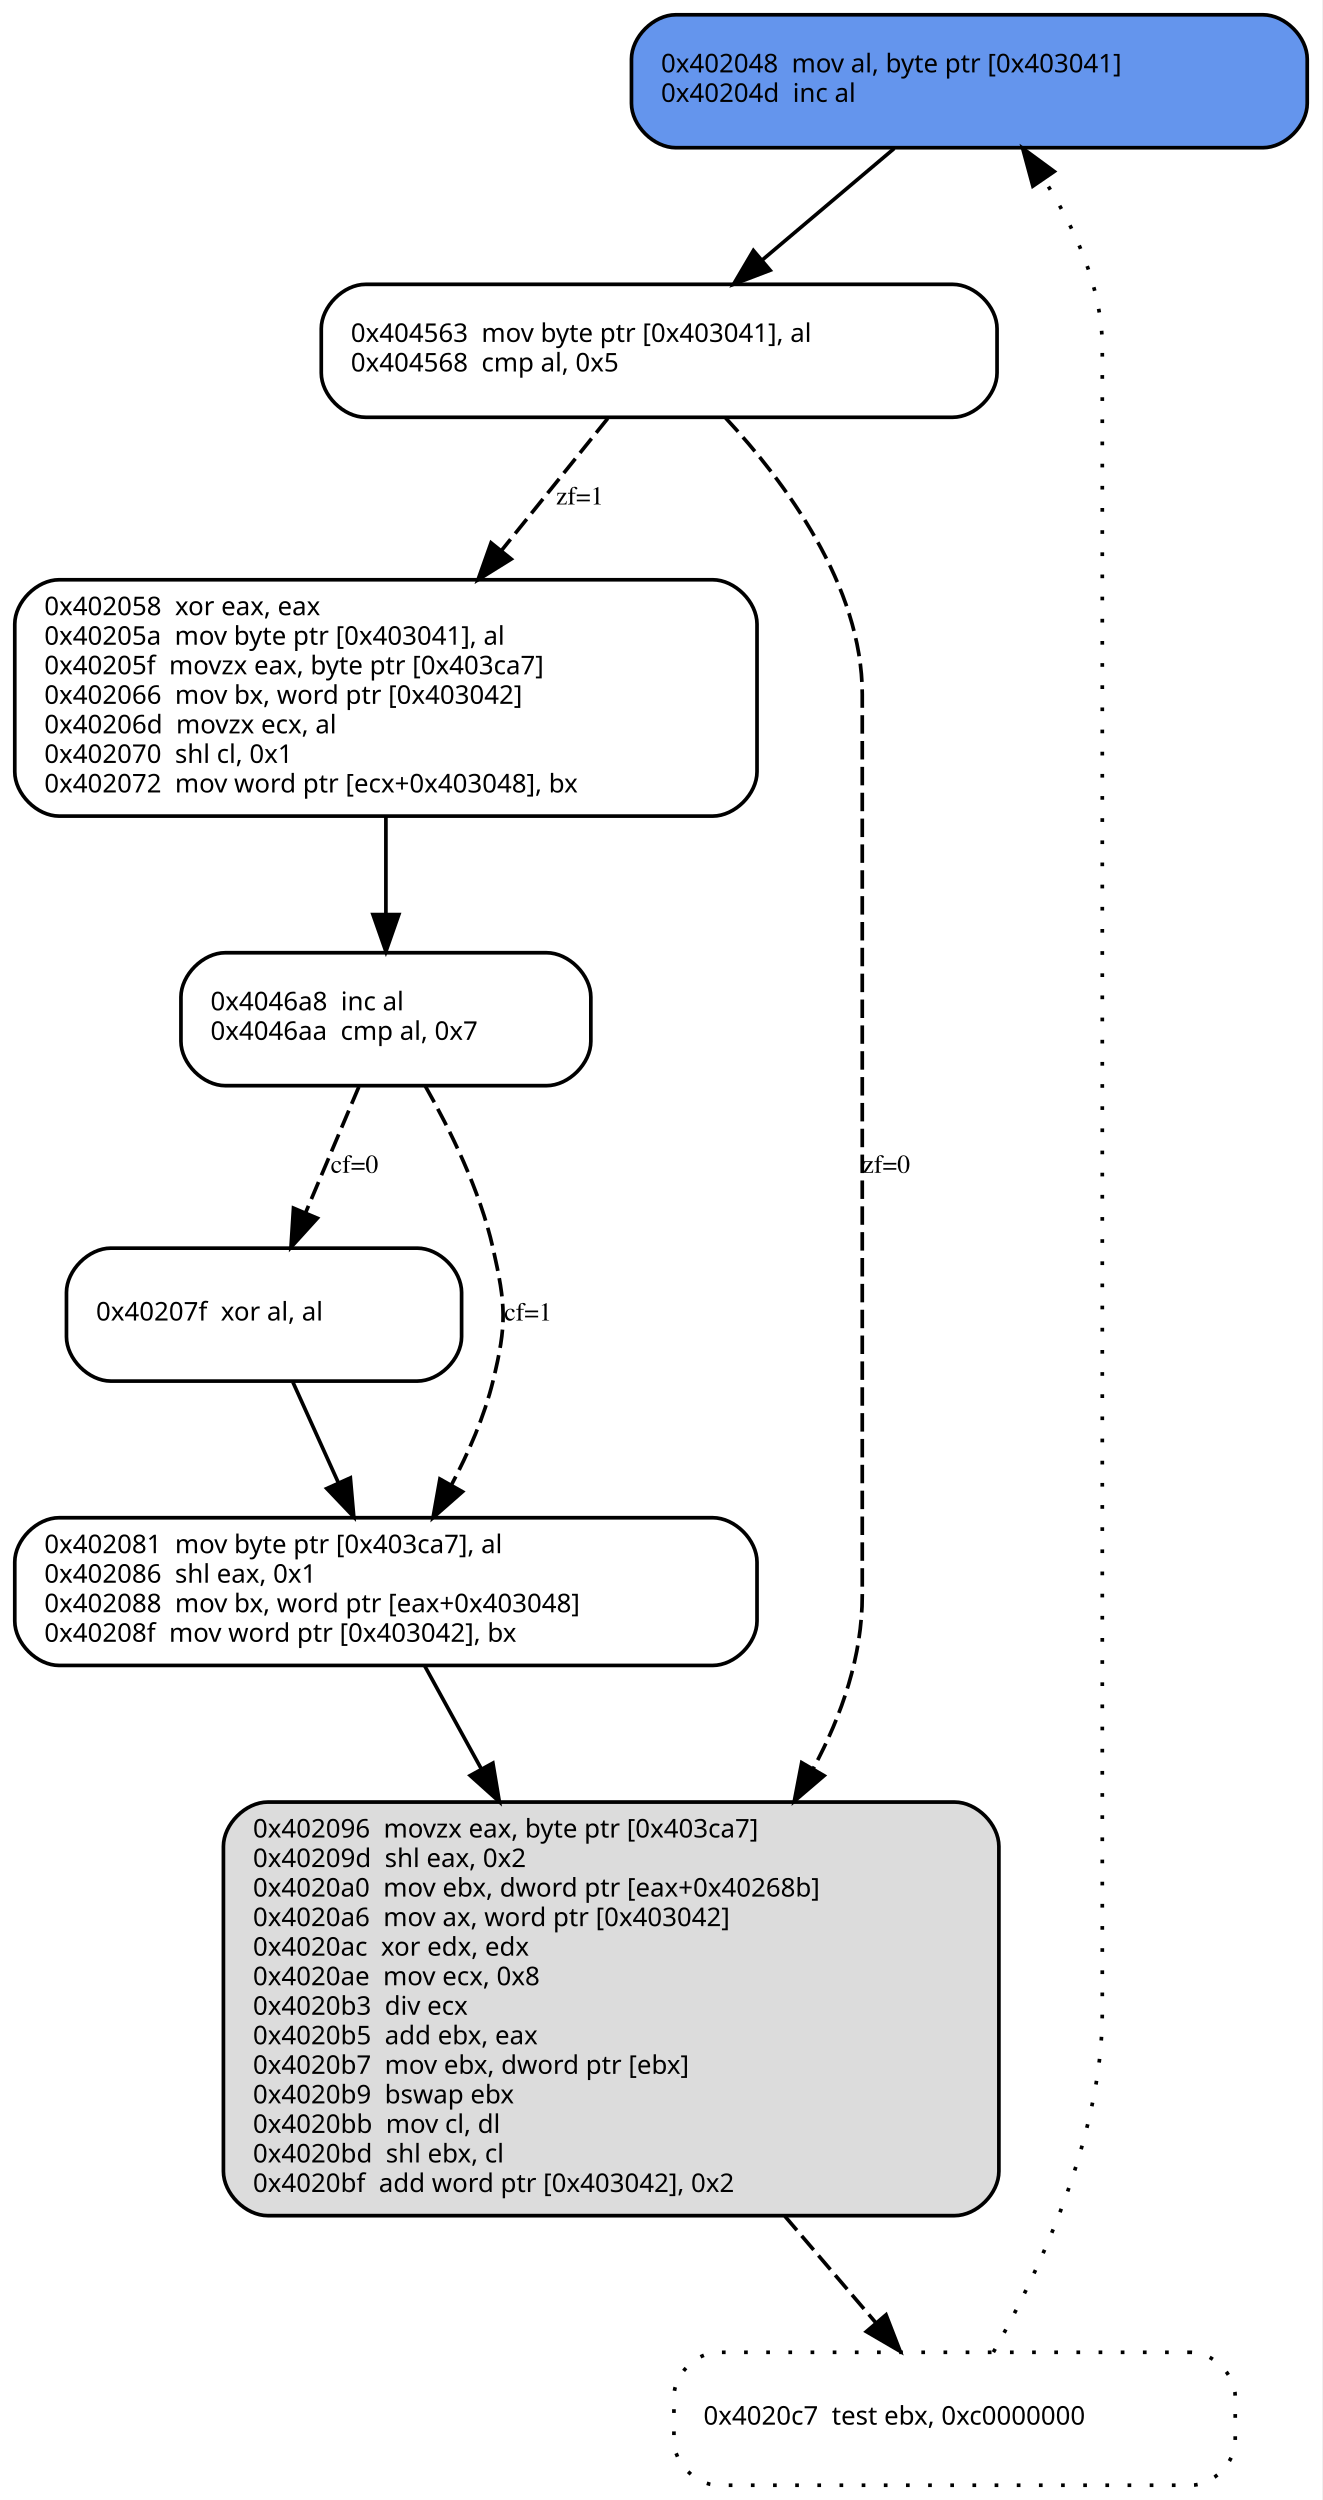
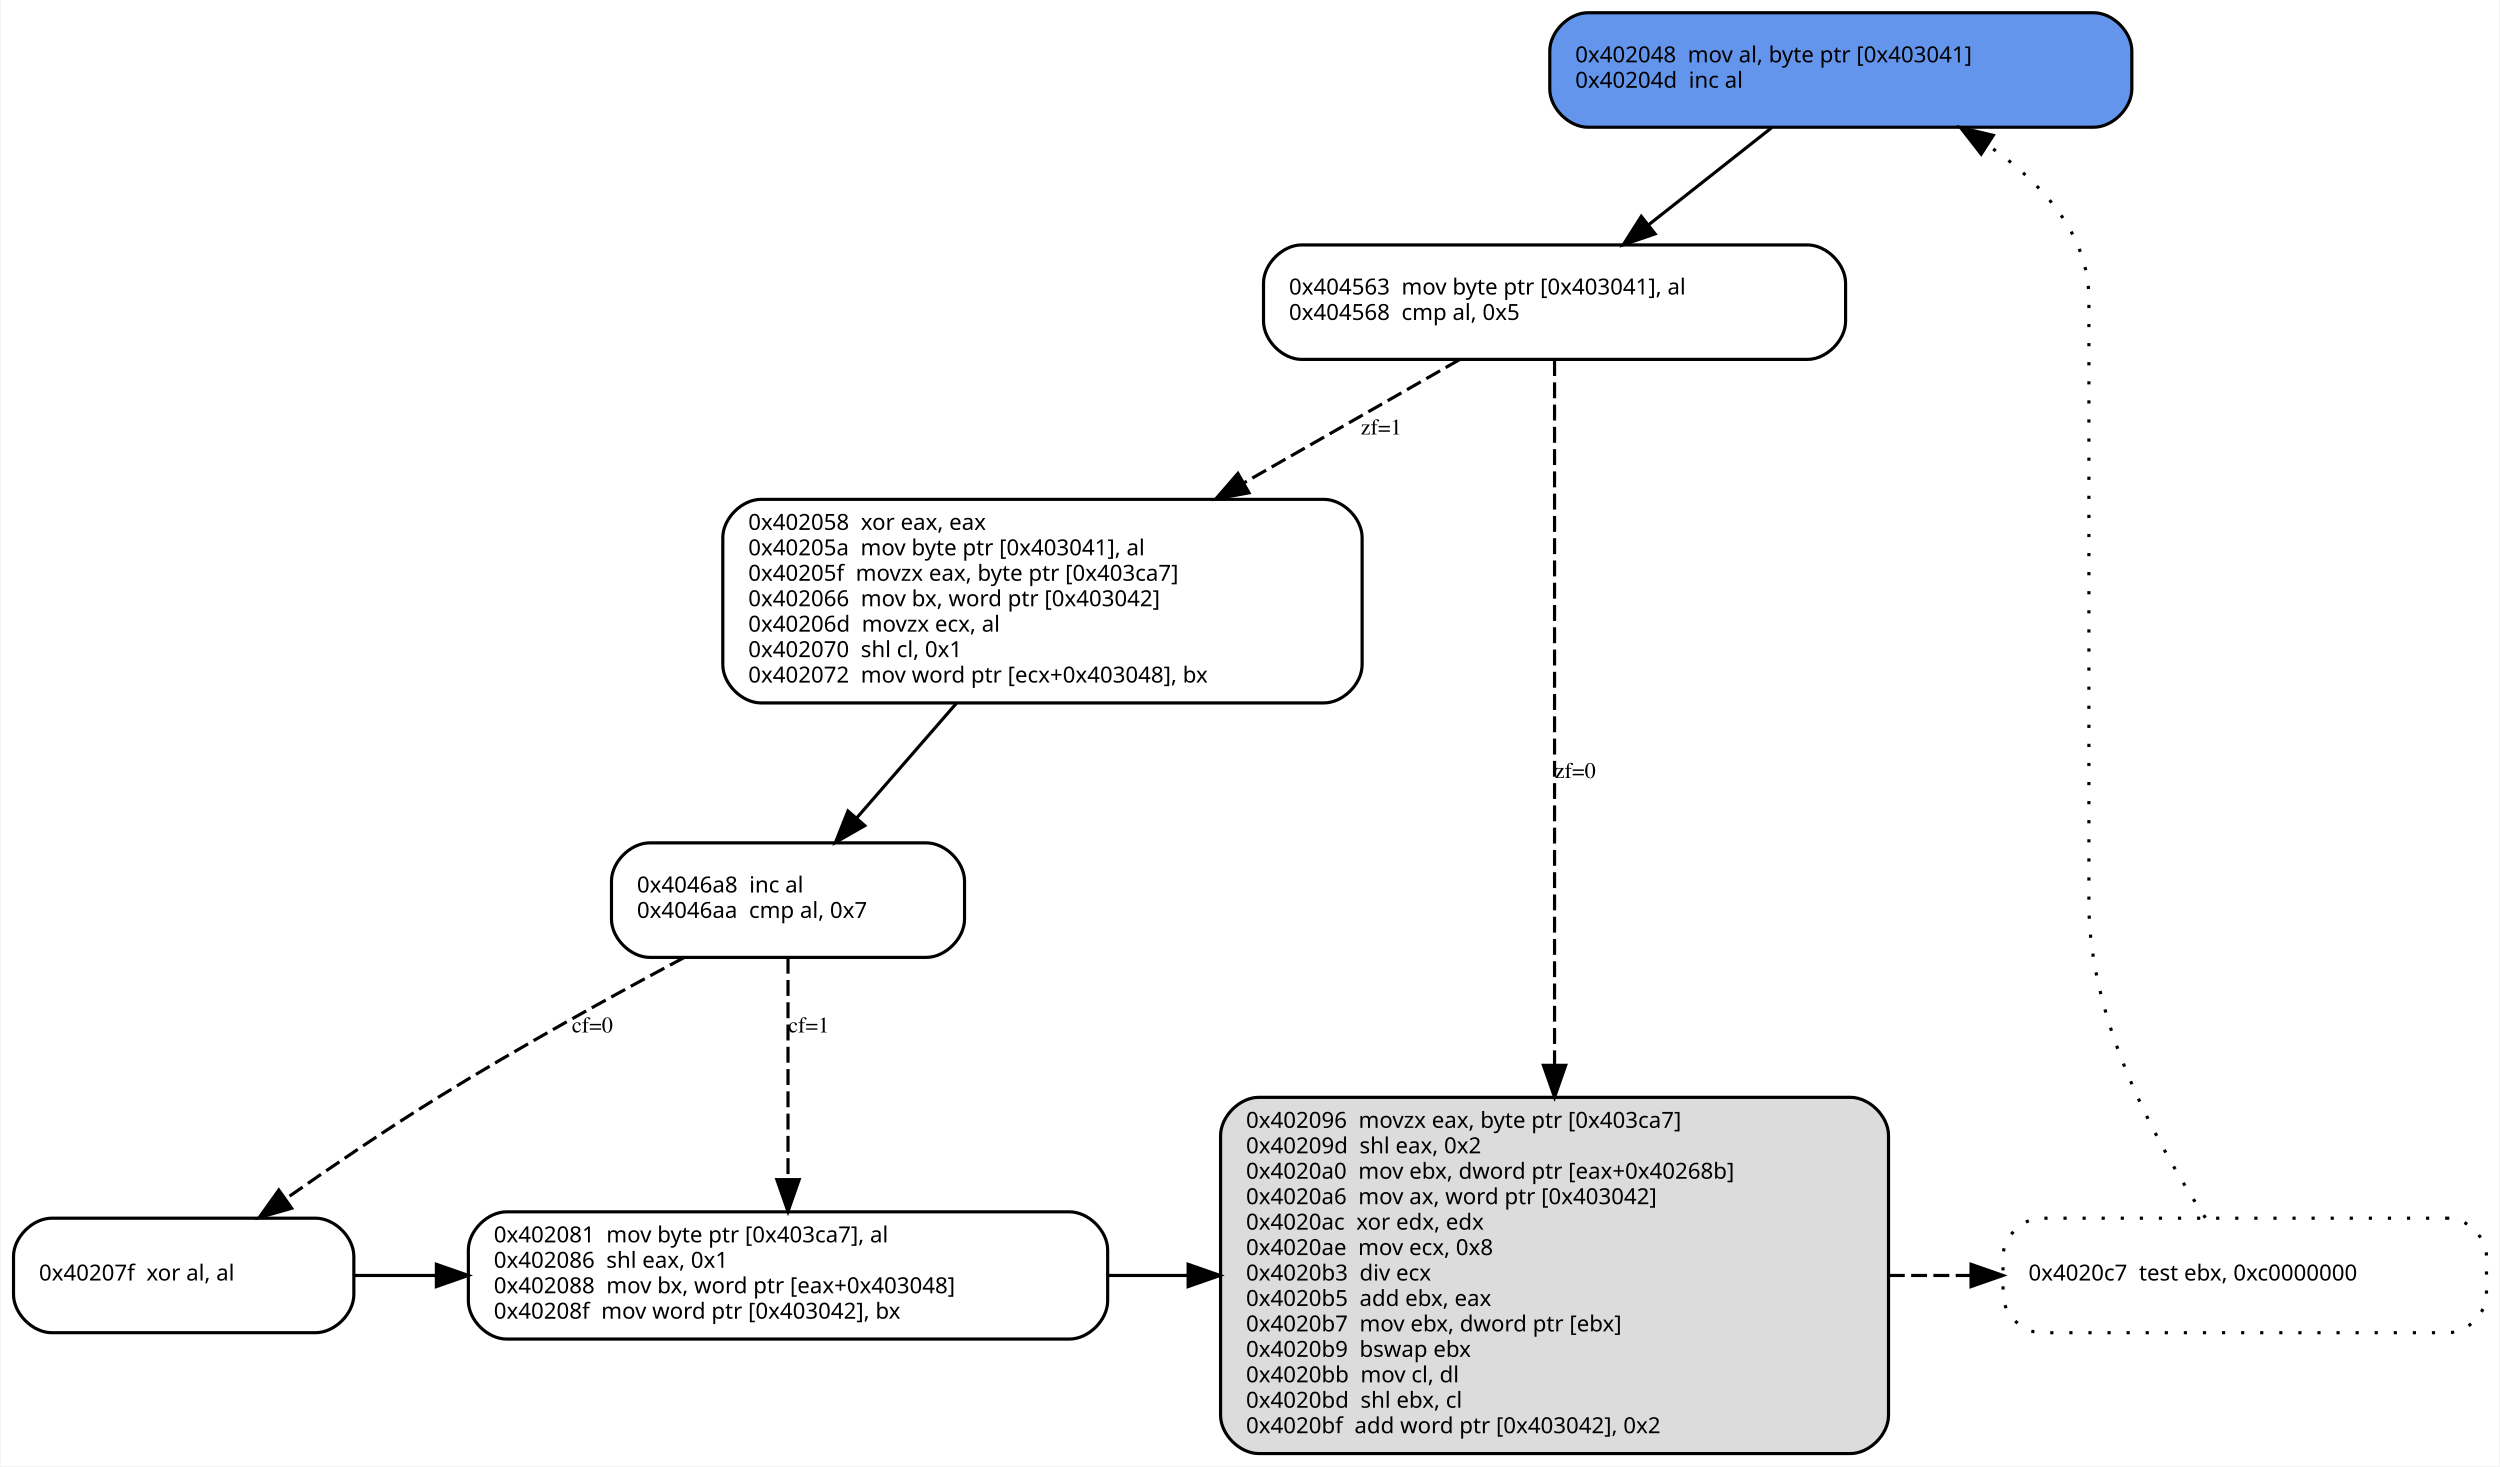
- <svg xmlns="http://www.w3.org/2000/svg" width="358pt" height="677pt" viewBox="0.00 0.00 358.00 677.00">
-   <g id="graph0" class="graph" transform="scale(1 1) rotate(0) translate(4 673)">
-     <polygon fill="white" stroke="none" points="-4,4 -4,-673 354,-673 354,4 -4,4" />
+ <svg xmlns="http://www.w3.org/2000/svg" width="786pt" height="461pt" viewBox="0.00 0.00 785.50 461.00">
+   <g id="graph0" class="graph" transform="scale(1 1) rotate(0) translate(4 457)">
+     <polygon fill="white" stroke="none" points="-4,4 -4,-457 781.5,-457 781.5,4 -4,4" />
    <g id="node1" class="node">
-       <path fill="cornflowerblue" stroke="black" d="M338,-669C338,-669 179,-669 179,-669 173,-669 167,-663 167,-657 167,-657 167,-645 167,-645 167,-639 173,-633 179,-633 179,-633 338,-633 338,-633 344,-633 350,-639 350,-645 350,-645 350,-657 350,-657 350,-663 344,-669 338,-669" />
-       <text text-anchor="start" x="175" y="-653.4" font-family="Source Code Pro" font-size="7.00">0x402048  mov al, byte ptr [0x403041]</text>
-       <text text-anchor="start" x="175" y="-645.4" font-family="Source Code Pro" font-size="7.00">0x40204d  inc al</text>
+       <path fill="cornflowerblue" stroke="black" d="M654,-453C654,-453 495,-453 495,-453 489,-453 483,-447 483,-441 483,-441 483,-429 483,-429 483,-423 489,-417 495,-417 495,-417 654,-417 654,-417 660,-417 666,-423 666,-429 666,-429 666,-441 666,-441 666,-447 660,-453 654,-453" />
+       <text text-anchor="start" x="491" y="-437.4" font-family="Source Code Pro" font-size="7.00">0x402048  mov al, byte ptr [0x403041]</text>
+       <text text-anchor="start" x="491" y="-429.4" font-family="Source Code Pro" font-size="7.00">0x40204d  inc al</text>
    </g>
    <g id="node2" class="node">
-       <path fill="none" stroke="black" d="M254,-596C254,-596 95,-596 95,-596 89,-596 83,-590 83,-584 83,-584 83,-572 83,-572 83,-566 89,-560 95,-560 95,-560 254,-560 254,-560 260,-560 266,-566 266,-572 266,-572 266,-584 266,-584 266,-590 260,-596 254,-596" />
-       <text text-anchor="start" x="91" y="-580.4" font-family="Source Code Pro" font-size="7.00">0x404563  mov byte ptr [0x403041], al</text>
-       <text text-anchor="start" x="91" y="-572.4" font-family="Source Code Pro" font-size="7.00">0x404568  cmp al, 0x5</text>
+       <path fill="none" stroke="black" d="M564,-380C564,-380 405,-380 405,-380 399,-380 393,-374 393,-368 393,-368 393,-356 393,-356 393,-350 399,-344 405,-344 405,-344 564,-344 564,-344 570,-344 576,-350 576,-356 576,-356 576,-368 576,-368 576,-374 570,-380 564,-380" />
+       <text text-anchor="start" x="401" y="-364.4" font-family="Source Code Pro" font-size="7.00">0x404563  mov byte ptr [0x403041], al</text>
+       <text text-anchor="start" x="401" y="-356.4" font-family="Source Code Pro" font-size="7.00">0x404568  cmp al, 0x5</text>
    </g>
    <g id="edge1" class="edge">
-       <path fill="none" stroke="black" d="M238.166,-632.813C227.435,-623.743 214.106,-612.477 202.422,-602.6" />
-       <polygon fill="black" stroke="black" points="204.544,-599.811 194.647,-596.029 200.025,-605.157 204.544,-599.811" />
+       <path fill="none" stroke="black" d="M552.714,-416.813C541.106,-407.656 526.661,-396.26 514.055,-386.316" />
+       <polygon fill="black" stroke="black" points="516.105,-383.475 506.086,-380.029 511.769,-388.97 516.105,-383.475" />
    </g>
    <g id="node3" class="node">
-       <path fill="none" stroke="black" d="M189,-516C189,-516 12,-516 12,-516 6,-516 0,-510 0,-504 0,-504 0,-464 0,-464 0,-458 6,-452 12,-452 12,-452 189,-452 189,-452 195,-452 201,-458 201,-464 201,-464 201,-504 201,-504 201,-510 195,-516 189,-516" />
-       <text text-anchor="start" x="8" y="-506.4" font-family="Source Code Pro" font-size="7.00">0x402058  xor eax, eax</text>
-       <text text-anchor="start" x="8" y="-498.4" font-family="Source Code Pro" font-size="7.00">0x40205a  mov byte ptr [0x403041], al</text>
-       <text text-anchor="start" x="8" y="-490.4" font-family="Source Code Pro" font-size="7.00">0x40205f  movzx eax, byte ptr [0x403ca7]</text>
-       <text text-anchor="start" x="8" y="-482.4" font-family="Source Code Pro" font-size="7.00">0x402066  mov bx, word ptr [0x403042]</text>
-       <text text-anchor="start" x="8" y="-474.4" font-family="Source Code Pro" font-size="7.00">0x40206d  movzx ecx, al</text>
-       <text text-anchor="start" x="8" y="-466.4" font-family="Source Code Pro" font-size="7.00">0x402070  shl cl, 0x1</text>
-       <text text-anchor="start" x="8" y="-458.4" font-family="Source Code Pro" font-size="7.00">0x402072  mov word ptr [ecx+0x403048], bx</text>
+       <path fill="none" stroke="black" d="M412,-300C412,-300 235,-300 235,-300 229,-300 223,-294 223,-288 223,-288 223,-248 223,-248 223,-242 229,-236 235,-236 235,-236 412,-236 412,-236 418,-236 424,-242 424,-248 424,-248 424,-288 424,-288 424,-294 418,-300 412,-300" />
+       <text text-anchor="start" x="231" y="-290.4" font-family="Source Code Pro" font-size="7.00">0x402058  xor eax, eax</text>
+       <text text-anchor="start" x="231" y="-282.4" font-family="Source Code Pro" font-size="7.00">0x40205a  mov byte ptr [0x403041], al</text>
+       <text text-anchor="start" x="231" y="-274.4" font-family="Source Code Pro" font-size="7.00">0x40205f  movzx eax, byte ptr [0x403ca7]</text>
+       <text text-anchor="start" x="231" y="-266.4" font-family="Source Code Pro" font-size="7.00">0x402066  mov bx, word ptr [0x403042]</text>
+       <text text-anchor="start" x="231" y="-258.4" font-family="Source Code Pro" font-size="7.00">0x40206d  movzx ecx, al</text>
+       <text text-anchor="start" x="231" y="-250.4" font-family="Source Code Pro" font-size="7.00">0x402070  shl cl, 0x1</text>
+       <text text-anchor="start" x="231" y="-242.4" font-family="Source Code Pro" font-size="7.00">0x402072  mov word ptr [ecx+0x403048], bx</text>
    </g>
    <g id="edge2" class="edge">
-       <path fill="none" stroke="black" stroke-dasharray="5,2" d="M160.581,-559.696C152.476,-549.619 141.91,-536.483 131.904,-524.042" />
-       <polygon fill="black" stroke="black" points="134.435,-521.605 125.44,-516.007 128.981,-525.993 134.435,-521.605" />
-       <text text-anchor="middle" x="153" y="-536.4" font-family="Times,serif" font-size="7.00">zf=1</text>
+       <path fill="none" stroke="black" stroke-dasharray="5,2" d="M454.594,-343.911C435.564,-333.037 410.191,-318.537 386.838,-305.193" />
+       <polygon fill="black" stroke="black" points="388.423,-302.068 378.004,-300.145 384.95,-308.145 388.423,-302.068" />
+       <text text-anchor="middle" x="430" y="-320.4" font-family="Times,serif" font-size="7.00">zf=1</text>
    </g>
    <g id="node7" class="node">
-       <path fill="gainsboro" stroke="black" d="M254.5,-185C254.5,-185 68.5,-185 68.5,-185 62.5,-185 56.5,-179 56.5,-173 56.5,-173 56.5,-85 56.5,-85 56.5,-79 62.5,-73 68.5,-73 68.5,-73 254.5,-73 254.5,-73 260.5,-73 266.5,-79 266.5,-85 266.5,-85 266.5,-173 266.5,-173 266.5,-179 260.5,-185 254.5,-185" />
-       <text text-anchor="start" x="64.5" y="-175.4" font-family="Source Code Pro" font-size="7.00">0x402096  movzx eax, byte ptr [0x403ca7]</text>
-       <text text-anchor="start" x="64.5" y="-167.4" font-family="Source Code Pro" font-size="7.00">0x40209d  shl eax, 0x2</text>
-       <text text-anchor="start" x="64.5" y="-159.4" font-family="Source Code Pro" font-size="7.00">0x4020a0  mov ebx, dword ptr [eax+0x40268b]</text>
-       <text text-anchor="start" x="64.5" y="-151.4" font-family="Source Code Pro" font-size="7.00">0x4020a6  mov ax, word ptr [0x403042]</text>
-       <text text-anchor="start" x="64.5" y="-143.4" font-family="Source Code Pro" font-size="7.00">0x4020ac  xor edx, edx</text>
-       <text text-anchor="start" x="64.5" y="-135.4" font-family="Source Code Pro" font-size="7.00">0x4020ae  mov ecx, 0x8</text>
-       <text text-anchor="start" x="64.5" y="-127.4" font-family="Source Code Pro" font-size="7.00">0x4020b3  div ecx</text>
-       <text text-anchor="start" x="64.5" y="-119.4" font-family="Source Code Pro" font-size="7.00">0x4020b5  add ebx, eax</text>
-       <text text-anchor="start" x="64.5" y="-111.4" font-family="Source Code Pro" font-size="7.00">0x4020b7  mov ebx, dword ptr [ebx]</text>
-       <text text-anchor="start" x="64.5" y="-103.4" font-family="Source Code Pro" font-size="7.00">0x4020b9  bswap ebx</text>
-       <text text-anchor="start" x="64.5" y="-95.4" font-family="Source Code Pro" font-size="7.00">0x4020bb  mov cl, dl</text>
-       <text text-anchor="start" x="64.5" y="-87.4" font-family="Source Code Pro" font-size="7.00">0x4020bd  shl ebx, cl</text>
-       <text text-anchor="start" x="64.5" y="-79.4" font-family="Source Code Pro" font-size="7.00">0x4020bf  add word ptr [0x403042], 0x2</text>
+       <path fill="gainsboro" stroke="black" d="M577.5,-112C577.5,-112 391.5,-112 391.5,-112 385.5,-112 379.5,-106 379.5,-100 379.5,-100 379.5,-12 379.5,-12 379.5,-6 385.5,-0 391.5,-0 391.5,-0 577.5,-0 577.5,-0 583.5,-0 589.5,-6 589.5,-12 589.5,-12 589.5,-100 589.5,-100 589.5,-106 583.5,-112 577.5,-112" />
+       <text text-anchor="start" x="387.5" y="-102.4" font-family="Source Code Pro" font-size="7.00">0x402096  movzx eax, byte ptr [0x403ca7]</text>
+       <text text-anchor="start" x="387.5" y="-94.4" font-family="Source Code Pro" font-size="7.00">0x40209d  shl eax, 0x2</text>
+       <text text-anchor="start" x="387.5" y="-86.4" font-family="Source Code Pro" font-size="7.00">0x4020a0  mov ebx, dword ptr [eax+0x40268b]</text>
+       <text text-anchor="start" x="387.5" y="-78.4" font-family="Source Code Pro" font-size="7.00">0x4020a6  mov ax, word ptr [0x403042]</text>
+       <text text-anchor="start" x="387.5" y="-70.4" font-family="Source Code Pro" font-size="7.00">0x4020ac  xor edx, edx</text>
+       <text text-anchor="start" x="387.5" y="-62.4" font-family="Source Code Pro" font-size="7.00">0x4020ae  mov ecx, 0x8</text>
+       <text text-anchor="start" x="387.5" y="-54.4" font-family="Source Code Pro" font-size="7.00">0x4020b3  div ecx</text>
+       <text text-anchor="start" x="387.5" y="-46.4" font-family="Source Code Pro" font-size="7.00">0x4020b5  add ebx, eax</text>
+       <text text-anchor="start" x="387.5" y="-38.4" font-family="Source Code Pro" font-size="7.00">0x4020b7  mov ebx, dword ptr [ebx]</text>
+       <text text-anchor="start" x="387.5" y="-30.4" font-family="Source Code Pro" font-size="7.00">0x4020b9  bswap ebx</text>
+       <text text-anchor="start" x="387.5" y="-22.4" font-family="Source Code Pro" font-size="7.00">0x4020bb  mov cl, dl</text>
+       <text text-anchor="start" x="387.5" y="-14.4" font-family="Source Code Pro" font-size="7.00">0x4020bd  shl ebx, cl</text>
+       <text text-anchor="start" x="387.5" y="-6.4" font-family="Source Code Pro" font-size="7.00">0x4020bf  add word ptr [0x403042], 0x2</text>
    </g>
    <g id="edge3" class="edge">
-       <path fill="none" stroke="black" stroke-dasharray="5,2" d="M192.509,-559.802C208.549,-542.556 229.5,-514.402 229.5,-485 229.5,-485 229.5,-485 229.5,-241 229.5,-224.624 224.052,-208.626 216.24,-194.103" />
-       <polygon fill="black" stroke="black" points="219.151,-192.146 211.098,-185.261 213.1,-195.665 219.151,-192.146" />
-       <text text-anchor="middle" x="236" y="-355.4" font-family="Times,serif" font-size="7.00">zf=0</text>
+       <path fill="none" stroke="black" stroke-dasharray="5,2" d="M484.5,-343.785C484.5,-301.944 484.5,-193.15 484.5,-122.237" />
+       <polygon fill="black" stroke="black" points="488,-122.062 484.5,-112.062 481,-122.062 488,-122.062" />
+       <text text-anchor="middle" x="491" y="-212.4" font-family="Times,serif" font-size="7.00">zf=0</text>
    </g>
    <g id="node4" class="node">
-       <path fill="none" stroke="black" d="M144,-415C144,-415 57,-415 57,-415 51,-415 45,-409 45,-403 45,-403 45,-391 45,-391 45,-385 51,-379 57,-379 57,-379 144,-379 144,-379 150,-379 156,-385 156,-391 156,-391 156,-403 156,-403 156,-409 150,-415 144,-415" />
-       <text text-anchor="start" x="53" y="-399.4" font-family="Source Code Pro" font-size="7.00">0x4046a8  inc al</text>
-       <text text-anchor="start" x="53" y="-391.4" font-family="Source Code Pro" font-size="7.00">0x4046aa  cmp al, 0x7</text>
+       <path fill="none" stroke="black" d="M287,-192C287,-192 200,-192 200,-192 194,-192 188,-186 188,-180 188,-180 188,-168 188,-168 188,-162 194,-156 200,-156 200,-156 287,-156 287,-156 293,-156 299,-162 299,-168 299,-168 299,-180 299,-180 299,-186 293,-192 287,-192" />
+       <text text-anchor="start" x="196" y="-176.4" font-family="Source Code Pro" font-size="7.00">0x4046a8  inc al</text>
+       <text text-anchor="start" x="196" y="-168.4" font-family="Source Code Pro" font-size="7.00">0x4046aa  cmp al, 0x7</text>
    </g>
    <g id="edge4" class="edge">
-       <path fill="none" stroke="black" d="M100.5,-451.832C100.5,-443.17 100.5,-433.831 100.5,-425.402" />
-       <polygon fill="black" stroke="black" points="104,-425.332 100.5,-415.332 97,-425.332 104,-425.332" />
+       <path fill="none" stroke="black" d="M296.416,-235.853C286.202,-224.108 274.731,-210.915 265.086,-199.824" />
+       <polygon fill="black" stroke="black" points="267.633,-197.419 258.43,-192.17 262.351,-202.012 267.633,-197.419" />
    </g>
    <g id="node5" class="node">
-       <path fill="none" stroke="black" d="M109,-335C109,-335 26,-335 26,-335 20,-335 14,-329 14,-323 14,-323 14,-311 14,-311 14,-305 20,-299 26,-299 26,-299 109,-299 109,-299 115,-299 121,-305 121,-311 121,-311 121,-323 121,-323 121,-329 115,-335 109,-335" />
-       <text text-anchor="start" x="22" y="-315.4" font-family="Source Code Pro" font-size="7.00">0x40207f  xor al, al</text>
+       <path fill="none" stroke="black" d="M95,-74C95,-74 12,-74 12,-74 6,-74 -7.10543e-15,-68 -7.10543e-15,-62 -7.10543e-15,-62 -7.10543e-15,-50 -7.10543e-15,-50 -7.10543e-15,-44 6,-38 12,-38 12,-38 95,-38 95,-38 101,-38 107,-44 107,-50 107,-50 107,-62 107,-62 107,-68 101,-74 95,-74" />
+       <text text-anchor="start" x="8" y="-54.4" font-family="Source Code Pro" font-size="7.00">0x40207f  xor al, al</text>
    </g>
    <g id="edge5" class="edge">
-       <path fill="none" stroke="black" stroke-dasharray="5,2" d="M93.176,-378.689C88.947,-368.692 83.537,-355.906 78.775,-344.651" />
-       <polygon fill="black" stroke="black" points="81.923,-343.108 74.803,-335.262 75.476,-345.836 81.923,-343.108" />
-       <text text-anchor="middle" x="92" y="-355.4" font-family="Times,serif" font-size="7.00">cf=0</text>
+       <path fill="none" stroke="black" stroke-dasharray="5,2" d="M210.781,-155.919C188.652,-144.11 158.937,-127.747 133.5,-112 117.479,-102.082 100.193,-90.337 85.804,-80.253" />
+       <polygon fill="black" stroke="black" points="87.444,-77.126 77.256,-74.22 83.407,-82.846 87.444,-77.126" />
+       <text text-anchor="middle" x="182" y="-132.4" font-family="Times,serif" font-size="7.00">cf=0</text>
    </g>
    <g id="node6" class="node">
-       <path fill="none" stroke="black" d="M189,-262C189,-262 12,-262 12,-262 6,-262 0,-256 0,-250 0,-250 0,-234 0,-234 0,-228 6,-222 12,-222 12,-222 189,-222 189,-222 195,-222 201,-228 201,-234 201,-234 201,-250 201,-250 201,-256 195,-262 189,-262" />
-       <text text-anchor="start" x="8" y="-252.4" font-family="Source Code Pro" font-size="7.00">0x402081  mov byte ptr [0x403ca7], al</text>
-       <text text-anchor="start" x="8" y="-244.4" font-family="Source Code Pro" font-size="7.00">0x402086  shl eax, 0x1</text>
-       <text text-anchor="start" x="8" y="-236.4" font-family="Source Code Pro" font-size="7.00">0x402088  mov bx, word ptr [eax+0x403048]</text>
-       <text text-anchor="start" x="8" y="-228.4" font-family="Source Code Pro" font-size="7.00">0x40208f  mov word ptr [0x403042], bx</text>
+       <path fill="none" stroke="black" d="M332,-76C332,-76 155,-76 155,-76 149,-76 143,-70 143,-64 143,-64 143,-48 143,-48 143,-42 149,-36 155,-36 155,-36 332,-36 332,-36 338,-36 344,-42 344,-48 344,-48 344,-64 344,-64 344,-70 338,-76 332,-76" />
+       <text text-anchor="start" x="151" y="-66.4" font-family="Source Code Pro" font-size="7.00">0x402081  mov byte ptr [0x403ca7], al</text>
+       <text text-anchor="start" x="151" y="-58.4" font-family="Source Code Pro" font-size="7.00">0x402086  shl eax, 0x1</text>
+       <text text-anchor="start" x="151" y="-50.4" font-family="Source Code Pro" font-size="7.00">0x402088  mov bx, word ptr [eax+0x403048]</text>
+       <text text-anchor="start" x="151" y="-42.4" font-family="Source Code Pro" font-size="7.00">0x40208f  mov word ptr [0x403042], bx</text>
    </g>
    <g id="edge6" class="edge">
-       <path fill="none" stroke="black" stroke-dasharray="5,2" d="M111.181,-378.87C117.908,-367.039 125.965,-350.671 129.5,-335 133.021,-319.392 133.286,-314.546 129.5,-299 127.16,-289.391 122.86,-279.591 118.276,-270.932" />
-       <polygon fill="black" stroke="black" points="121.227,-269.039 113.269,-262.045 115.129,-272.475 121.227,-269.039" />
-       <text text-anchor="middle" x="139" y="-315.4" font-family="Times,serif" font-size="7.00">cf=1</text>
+       <path fill="none" stroke="black" stroke-dasharray="5,2" d="M243.5,-155.884C243.5,-137.578 243.5,-108.216 243.5,-86.236" />
+       <polygon fill="black" stroke="black" points="247,-86.118 243.5,-76.118 240,-86.118 247,-86.118" />
+       <text text-anchor="middle" x="250" y="-132.4" font-family="Times,serif" font-size="7.00">cf=1</text>
    </g>
    <g id="edge7" class="edge">
-       <path fill="none" stroke="black" d="M75.32,-298.7C78.999,-290.564 83.481,-280.649 87.638,-271.451" />
-       <polygon fill="black" stroke="black" points="90.877,-272.785 91.807,-262.231 84.498,-269.901 90.877,-272.785" />
+       <path fill="none" stroke="black" d="M107.309,-56C115.848,-56 124.388,-56 132.928,-56" />
+       <polygon fill="black" stroke="black" points="132.952,-59.5 142.952,-56 132.952,-52.5 132.952,-59.5" />
    </g>
    <g id="edge8" class="edge">
-       <path fill="none" stroke="black" d="M110.986,-221.918C115.36,-213.96 120.716,-204.213 126.288,-194.075" />
-       <polygon fill="black" stroke="black" points="129.471,-195.549 131.22,-185.1 123.336,-192.178 129.471,-195.549" />
+       <path fill="none" stroke="black" d="M344.23,-56C352.541,-56 360.851,-56 369.161,-56" />
+       <polygon fill="black" stroke="black" points="369.298,-59.5 379.298,-56 369.298,-52.5 369.298,-59.5" />
    </g>
    <g id="node8" class="node">
-       <path fill="none" stroke="black" stroke-dasharray="1,5" d="M318.5,-36C318.5,-36 190.5,-36 190.5,-36 184.5,-36 178.5,-30 178.5,-24 178.5,-24 178.5,-12 178.5,-12 178.5,-6 184.5,-0 190.5,-0 190.5,-0 318.5,-0 318.5,-0 324.5,-0 330.5,-6 330.5,-12 330.5,-12 330.5,-24 330.5,-24 330.5,-30 324.5,-36 318.5,-36" />
-       <text text-anchor="start" x="186.5" y="-16.4" font-family="Source Code Pro" font-size="7.00">0x4020c7  test ebx, 0xc0000000</text>
+       <path fill="none" stroke="black" stroke-dasharray="1,5" d="M765.5,-74C765.5,-74 637.5,-74 637.5,-74 631.5,-74 625.5,-68 625.5,-62 625.5,-62 625.5,-50 625.5,-50 625.5,-44 631.5,-38 637.5,-38 637.5,-38 765.5,-38 765.5,-38 771.5,-38 777.5,-44 777.5,-50 777.5,-50 777.5,-62 777.5,-62 777.5,-68 771.5,-74 765.5,-74" />
+       <text text-anchor="start" x="633.5" y="-54.4" font-family="Source Code Pro" font-size="7.00">0x4020c7  test ebx, 0xc0000000</text>
    </g>
    <g id="edge9" class="edge">
-       <path fill="none" stroke="black" stroke-dasharray="5,2" d="M208.545,-72.861C217.149,-62.778 225.727,-52.723 233.103,-44.078" />
-       <polygon fill="black" stroke="black" points="235.939,-46.147 239.767,-36.268 230.614,-41.603 235.939,-46.147" />
+       <path fill="none" stroke="black" stroke-dasharray="5,2" d="M589.609,-56C598.196,-56 606.783,-56 615.369,-56" />
+       <polygon fill="black" stroke="black" points="615.449,-59.5 625.449,-56 615.449,-52.5 615.449,-59.5" />
    </g>
    <g id="edge10" class="edge">
-       <path fill="none" stroke="black" stroke-dasharray="1,5" d="M265.01,-36.037C276.861,-56.91 294.5,-93.732 294.5,-128 294.5,-579 294.5,-579 294.5,-579 294.5,-595.282 286.876,-611.615 278.644,-624.504" />
-       <polygon fill="black" stroke="black" points="275.702,-622.606 272.935,-632.833 281.476,-626.564 275.702,-622.606" />
+       <path fill="none" stroke="black" stroke-dasharray="1,5" d="M689.135,-74.126C674.619,-95.959 652.5,-135.398 652.5,-173 652.5,-363 652.5,-363 652.5,-363 652.5,-383.428 637.689,-399.534 620.975,-411.206" />
+       <polygon fill="black" stroke="black" points="618.64,-408.547 612.129,-416.906 622.431,-414.432 618.64,-408.547" />
    </g>
  </g>
</svg>
